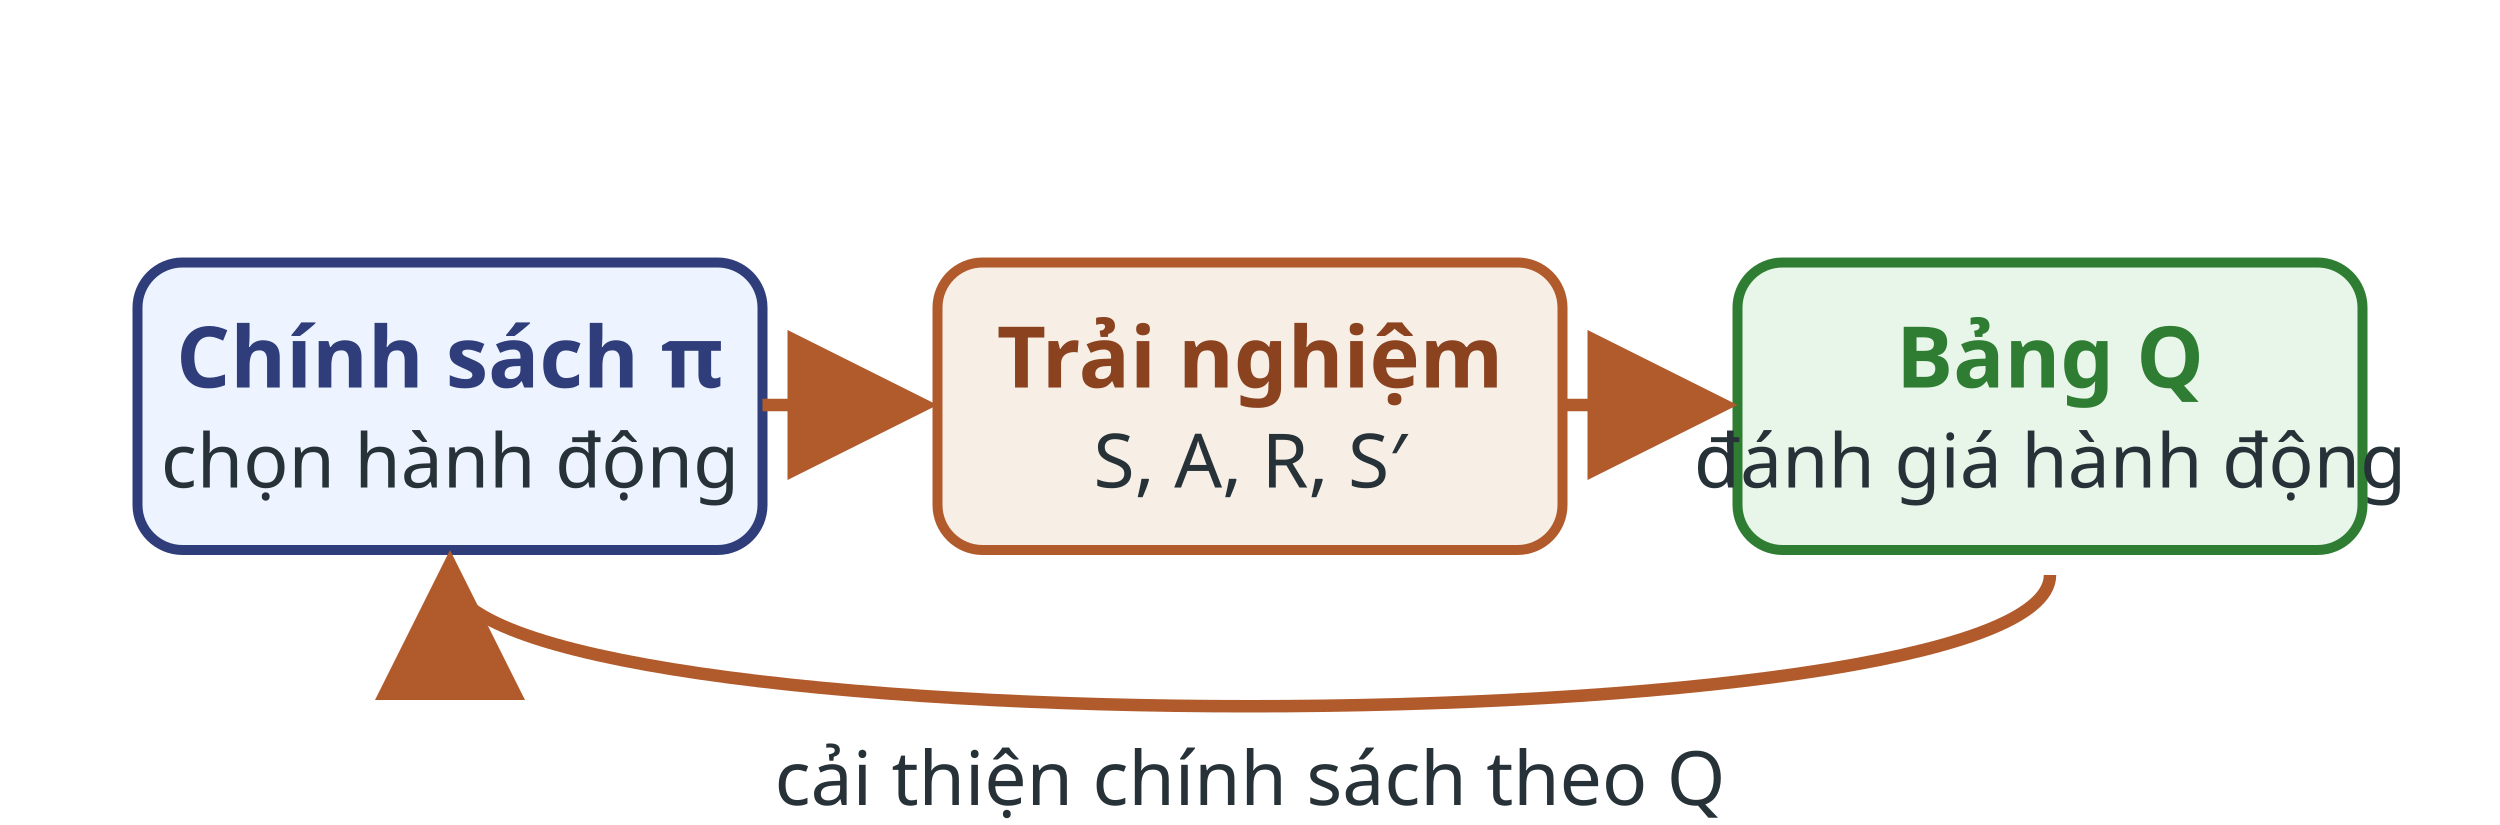
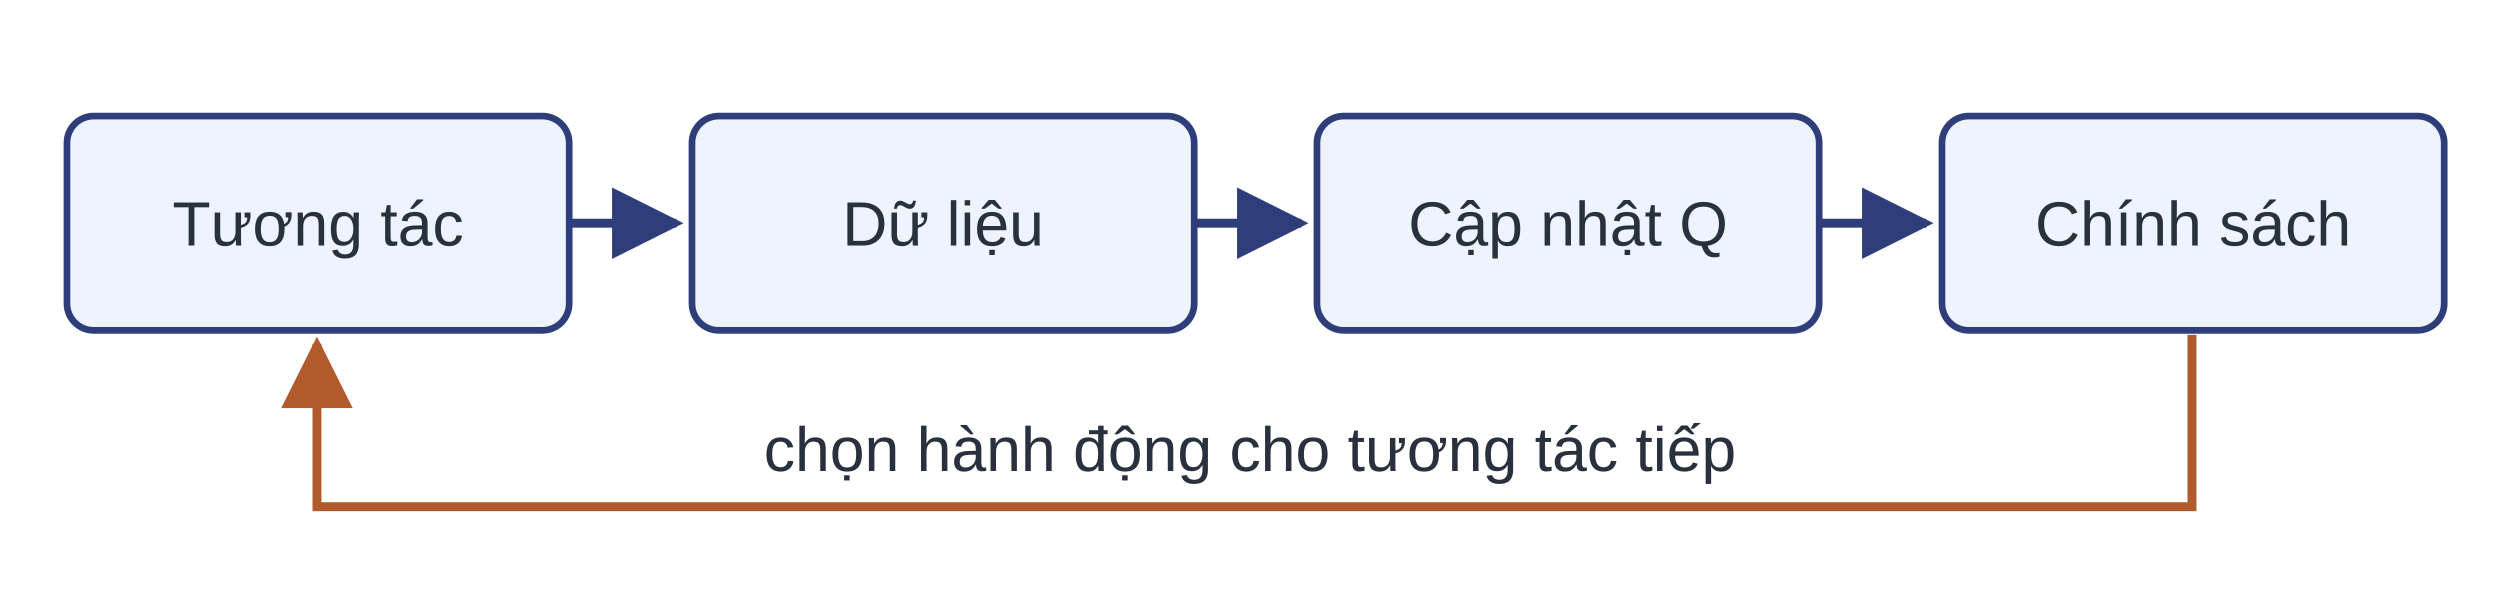
- <svg xmlns="http://www.w3.org/2000/svg" viewBox="0 0 1000 330" role="img" aria-labelledby="title desc">
+ <svg xmlns="http://www.w3.org/2000/svg" width="1120" height="265" viewBox="0 0 1120 265" role="img" aria-labelledby="title desc">
  <defs>
-     <marker id="arrow" markerWidth="12" markerHeight="12" refX="10" refY="6" orient="auto">
-       <path d="M0 0L12 6L0 12Z" fill="#B15A2B" />
+     <marker id="arrow" viewBox="0 0 10 10" refX="9" refY="5" markerWidth="8" markerHeight="8" orient="auto-start-reverse">
+       <path d="M0 0 L10 5 L0 10 Z" fill="#2F3E7A" />
+     </marker>
+     <marker id="arrow-o" viewBox="0 0 10 10" refX="9" refY="5" markerWidth="8" markerHeight="8" orient="auto-start-reverse">
+       <path d="M0 0 L10 5 L0 10 Z" fill="#B15A2B" />
    </marker>
  </defs>
-   <rect x="55" y="105" width="250" height="115" rx="18" fill="#EDF4FF" stroke="#2F3E7A" stroke-width="4" />
-   <rect x="375" y="105" width="250" height="115" rx="18" fill="#F7EFE6" stroke="#B15A2B" stroke-width="4" />
-   <rect x="695" y="105" width="250" height="115" rx="18" fill="#E8F5E9" stroke="#2E7D32" stroke-width="4" />
-   <text x="180" y="155" text-anchor="middle" font-family="sans-serif" font-size="34" font-weight="700" fill="#2F3E7A">Chính sách π</text>
-   <text x="180" y="195" text-anchor="middle" font-family="sans-serif" font-size="30" fill="#263238">chọn hành động</text>
-   <text x="500" y="155" text-anchor="middle" font-family="sans-serif" font-size="34" font-weight="700" fill="#8A421F">Trải nghiệm</text>
-   <text x="500" y="195" text-anchor="middle" font-family="sans-serif" font-size="30" fill="#263238">S, A, R, S′</text>
-   <text x="820" y="155" text-anchor="middle" font-family="sans-serif" font-size="34" font-weight="700" fill="#2E7D32">Bảng Q</text>
-   <text x="820" y="195" text-anchor="middle" font-family="sans-serif" font-size="30" fill="#263238">đánh giá hành động</text>
-   <path d="M305 162H365" stroke="#B15A2B" stroke-width="5" marker-end="url(#arrow)" />
-   <path d="M625 162H685" stroke="#B15A2B" stroke-width="5" marker-end="url(#arrow)" />
-   <path d="M820 230C820 300 180 300 180 230" fill="none" stroke="#B15A2B" stroke-width="5" marker-end="url(#arrow)" />
-   <text x="500" y="322" text-anchor="middle" font-family="sans-serif" font-size="30" fill="#263238">cải thiện chính sách theo Q</text>
+   <g font-family="Arial, Helvetica, sans-serif">
+     <rect x="30" y="52" width="225" height="96" rx="12" fill="#EDF4FF" stroke="#2F3E7A" stroke-width="3" />
+     <text x="142.5" y="110.0" text-anchor="middle" font-size="28" fill="#28313D" font-weight="normal">Tương tác</text>
+     <rect x="310" y="52" width="225" height="96" rx="12" fill="#EDF4FF" stroke="#2F3E7A" stroke-width="3" />
+     <text x="422.5" y="110.0" text-anchor="middle" font-size="28" fill="#28313D" font-weight="normal">Dữ liệu</text>
+     <rect x="590" y="52" width="225" height="96" rx="12" fill="#EDF4FF" stroke="#2F3E7A" stroke-width="3" />
+     <text x="702.5" y="110.0" text-anchor="middle" font-size="28" fill="#28313D" font-weight="normal">Cập nhật Q</text>
+     <rect x="870" y="52" width="225" height="96" rx="12" fill="#EDF4FF" stroke="#2F3E7A" stroke-width="3" />
+     <text x="982.5" y="110.0" text-anchor="middle" font-size="28" fill="#28313D" font-weight="normal">Chính sách</text>
+     <path d="M 256 100 L 303 100" fill="none" stroke="#2F3E7A" stroke-width="4" marker-end="url(#arrow)" />
+     <path d="M 536 100 L 583 100" fill="none" stroke="#2F3E7A" stroke-width="4" marker-end="url(#arrow)" />
+     <path d="M 816 100 L 863 100" fill="none" stroke="#2F3E7A" stroke-width="4" marker-end="url(#arrow)" />
+     <path d="M 982 150 L 982 227 L 142 227 L 142 154" fill="none" stroke="#B15A2B" stroke-width="4" marker-end="url(#arrow-o)" />
+     <text x="560" y="211" text-anchor="middle" font-size="28" fill="#28313D" font-weight="normal">chọn hành động cho tương tác tiếp</text>
+   </g>
</svg>
